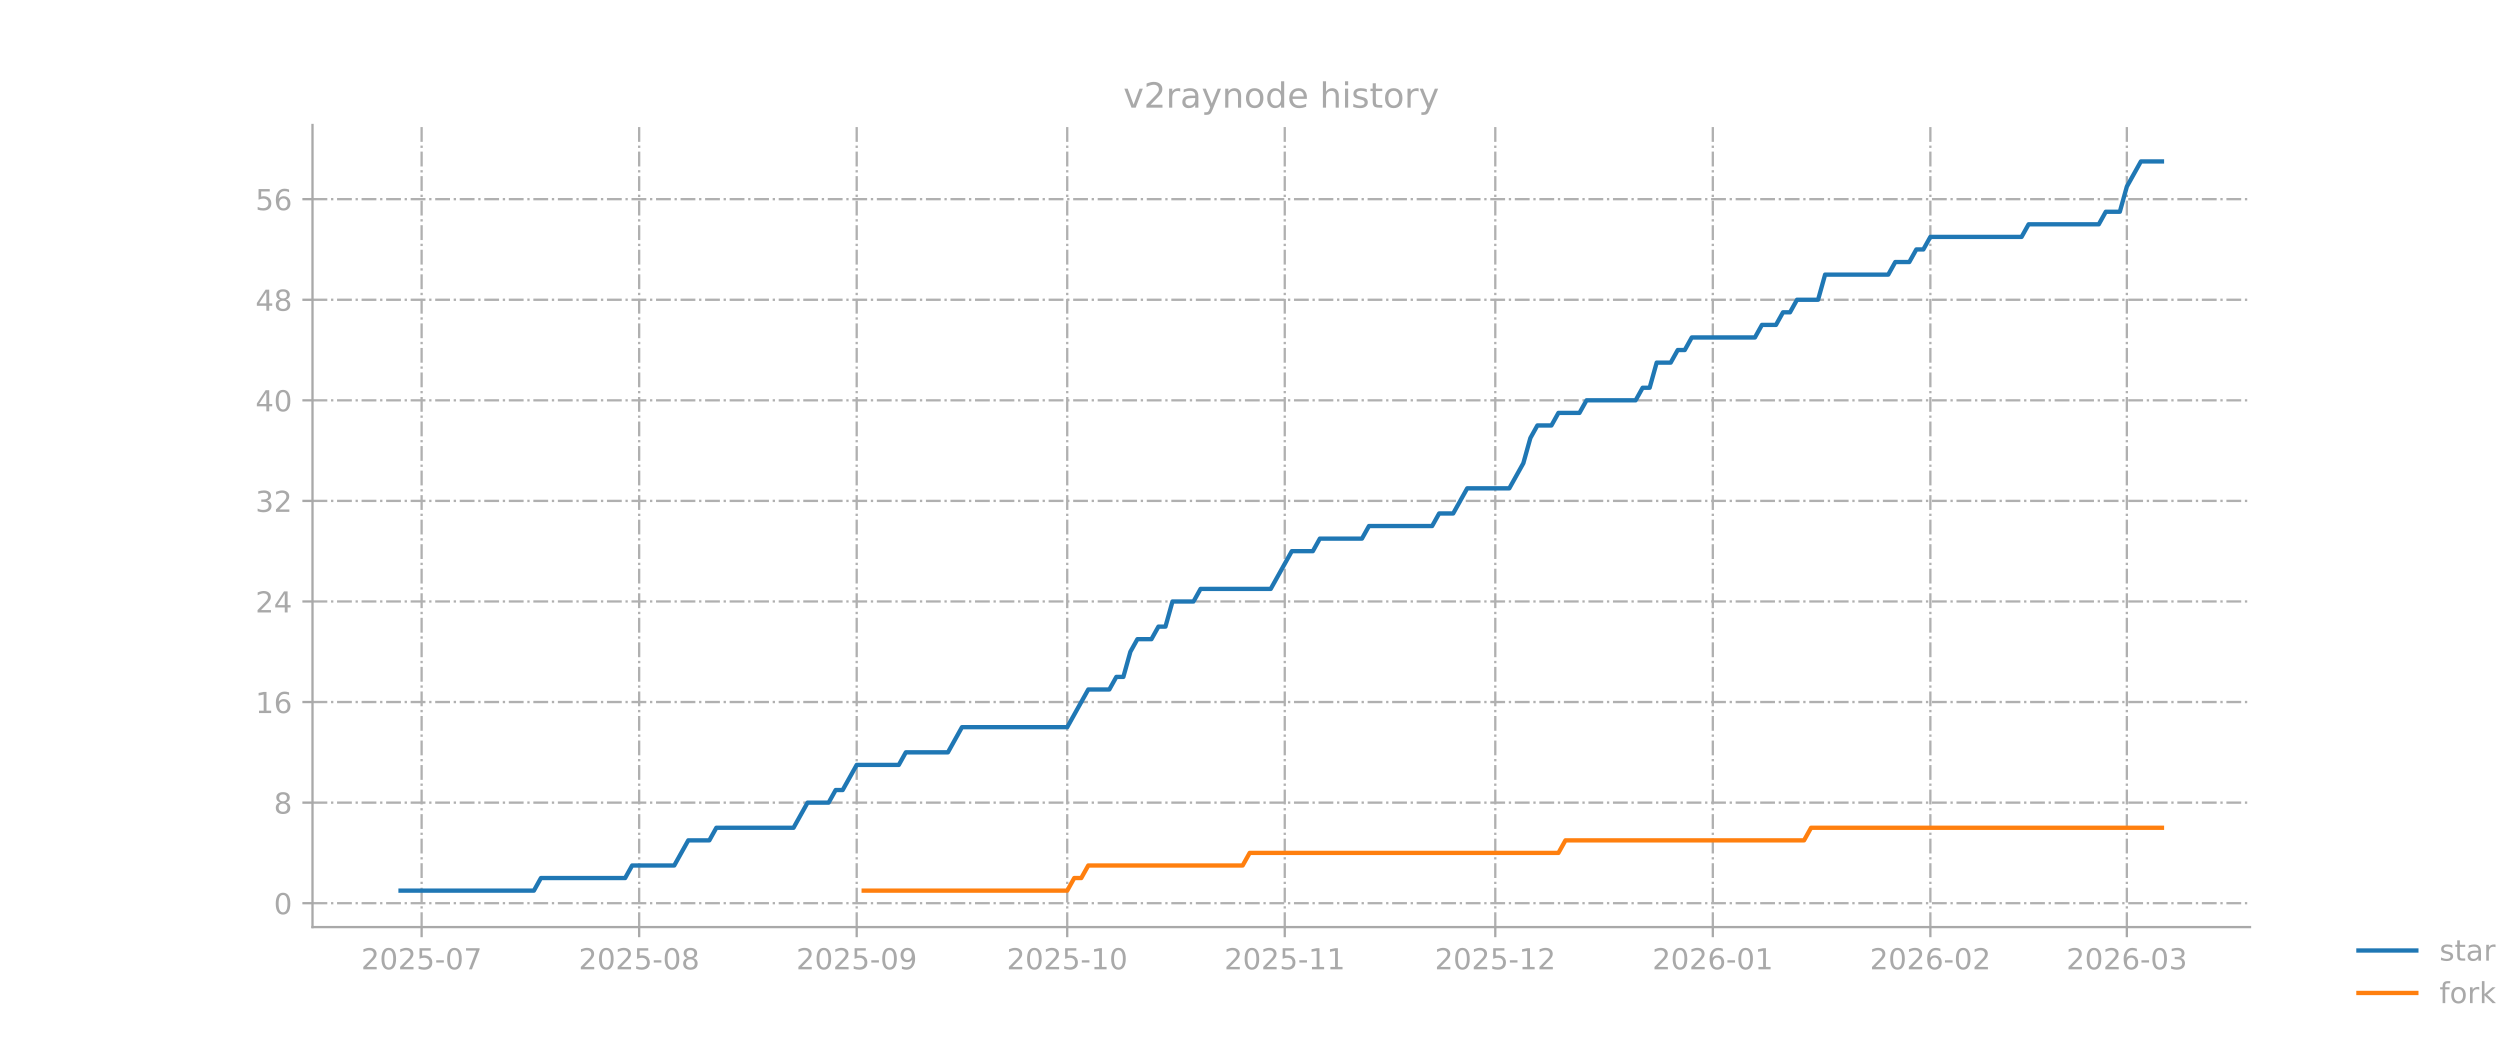
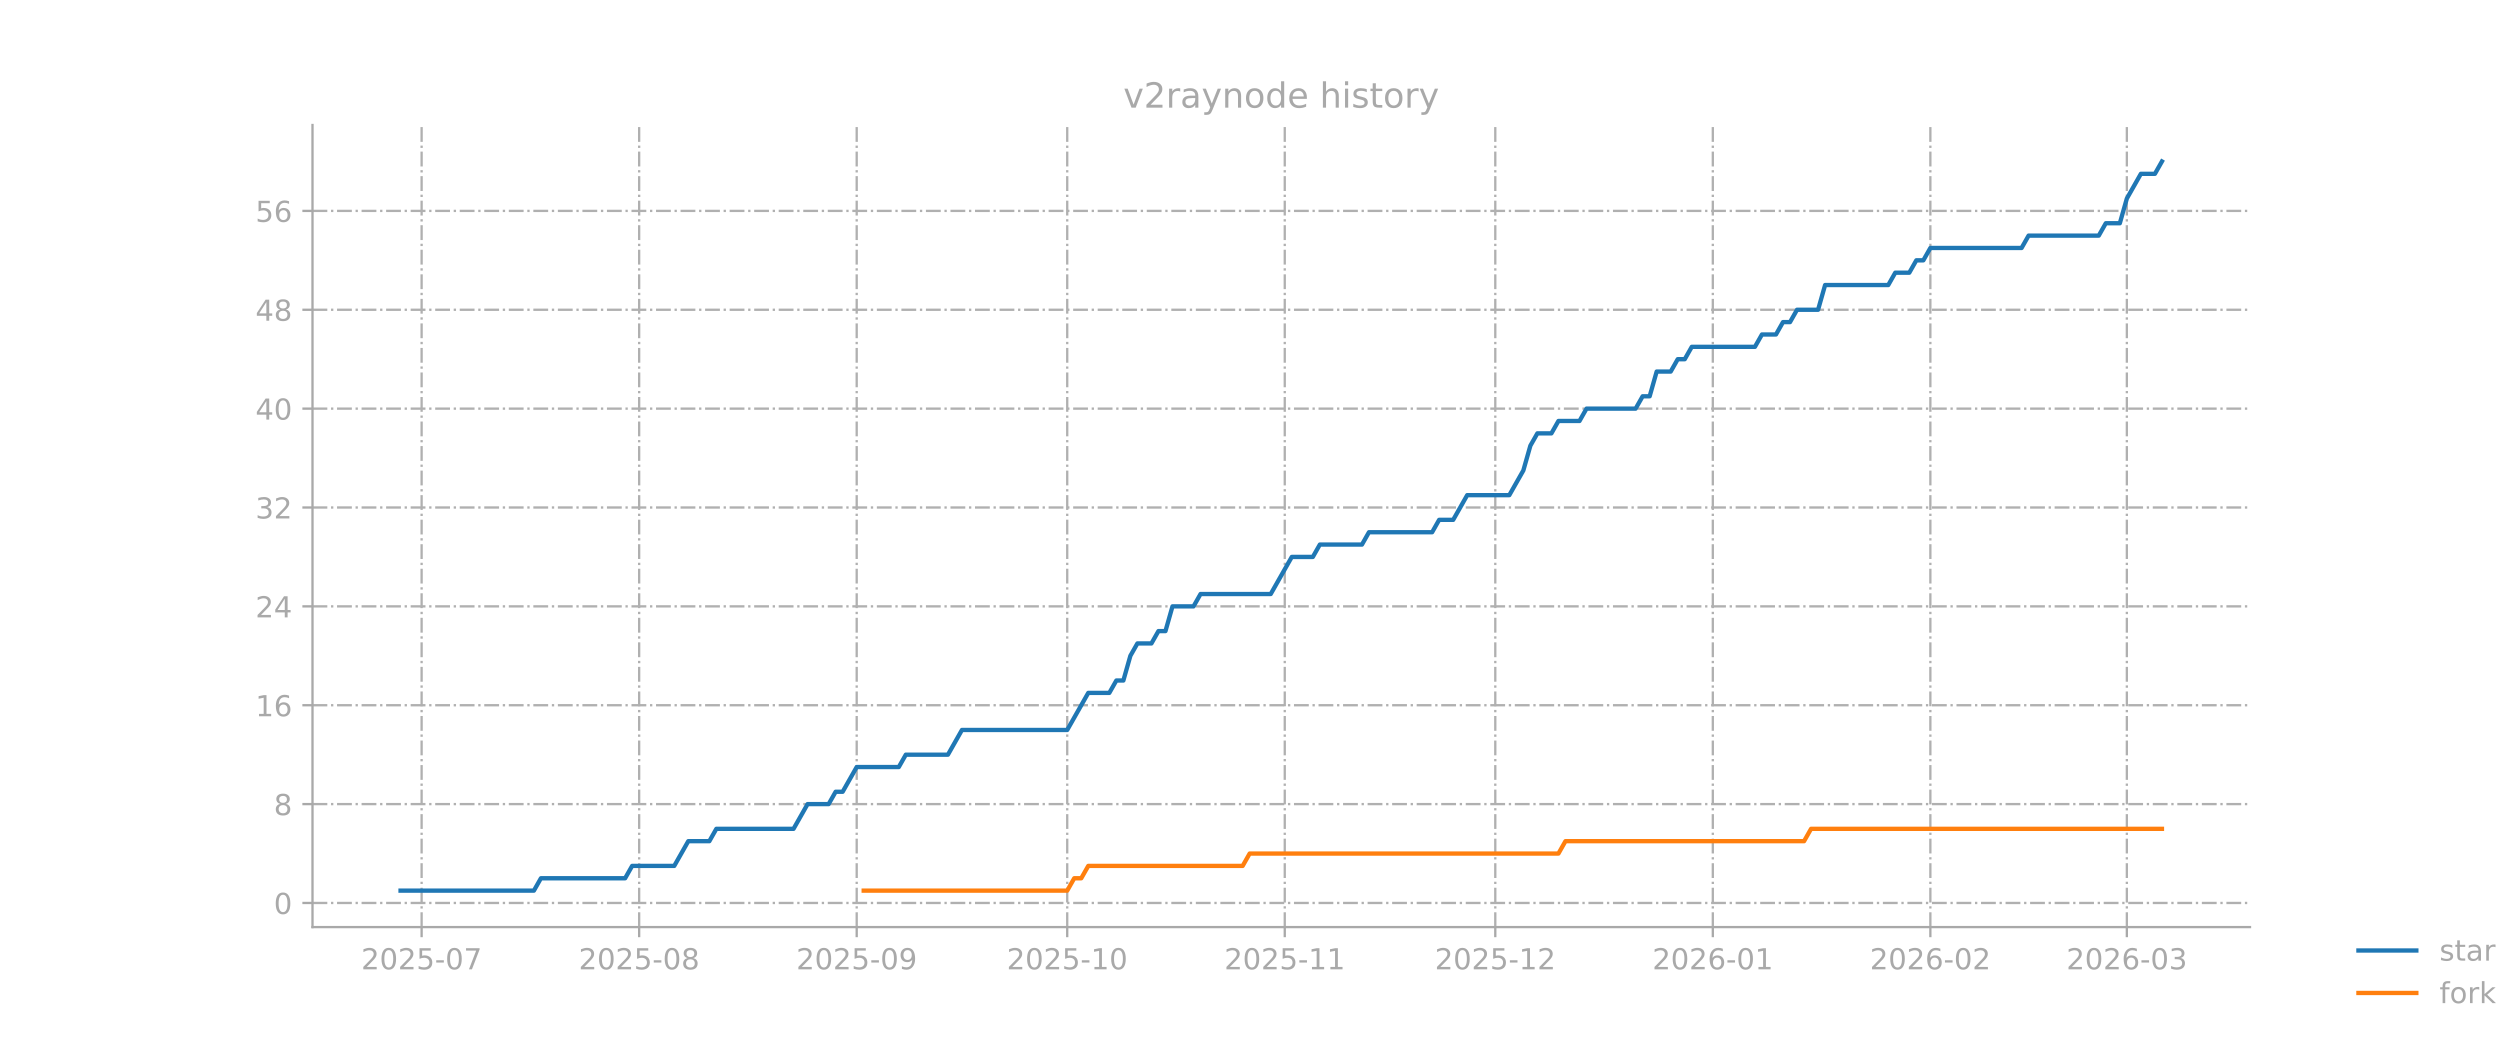
<svg xmlns="http://www.w3.org/2000/svg" xmlns:xlink="http://www.w3.org/1999/xlink" width="864pt" height="360pt" viewBox="0 0 864 360" version="1.1">
  <defs>
    <style type="text/css">*{stroke-linejoin: round; stroke-linecap: butt}</style>
  </defs>
  <g id="figure_1">
    <g id="patch_1">
      <path d="M 0 360  L 864 360  L 864 0  L 0 0  L 0 360  z " style="fill: none; opacity: 0" />
    </g>
    <g id="axes_1">
      <g id="patch_2">
        <path d="M 108 320.4  L 777.6 320.4  L 777.6 43.2  L 108 43.2  L 108 320.4  z " style="fill: none; opacity: 0" />
      </g>
      <g id="matplotlib.axis_1">
        <g id="xtick_1">
          <g id="line2d_1">
-             <path d="M 145.712 320.4  L 145.712 43.2  " clip-path="url(#p431e7c9703)" style="fill: none; stroke-dasharray: 5.12,1.28,0.8,1.28; stroke-dashoffset: 0; stroke: #b0b0b0; stroke-width: 0.8" />
+             <path d="M 145.712 320.4  L 145.712 43.2  " clip-path="url(#p0e0461e53e)" style="fill: none; stroke-dasharray: 5.12,1.28,0.8,1.28; stroke-dashoffset: 0; stroke: #b0b0b0; stroke-width: 0.8" />
          </g>
          <g id="line2d_2">
            <defs>
-               <path id="m40071a92f1" d="M 0 0  L 0 3.5  " style="stroke: #a9a9a9; stroke-width: 0.8" />
+               <path id="m3ca5682b32" d="M 0 0  L 0 3.5  " style="stroke: #a9a9a9; stroke-width: 0.8" />
            </defs>
            <g>
-               <use xlink:href="#m40071a92f1" x="145.712" y="320.4" style="fill: #a9a9a9; stroke: #a9a9a9; stroke-width: 0.8" />
+               <use xlink:href="#m3ca5682b32" x="145.712" y="320.4" style="fill: #a9a9a9; stroke: #a9a9a9; stroke-width: 0.8" />
            </g>
          </g>
          <g id="text_1">
            <g style="fill: #a9a9a9" transform="translate(124.8206 334.9984) scale(0.1 -0.1)">
              <defs>
                <path id="DejaVuSans-32" d="M 1228 531  L 3431 531  L 3431 0  L 469 0  L 469 531  Q 828 903 1448 1529  Q 2069 2156 2228 2338  Q 2531 2678 2651 2914  Q 2772 3150 2772 3378  Q 2772 3750 2511 3984  Q 2250 4219 1831 4219  Q 1534 4219 1204 4116  Q 875 4013 500 3803  L 500 4441  Q 881 4594 1212 4672  Q 1544 4750 1819 4750  Q 2544 4750 2975 4387  Q 3406 4025 3406 3419  Q 3406 3131 3298 2873  Q 3191 2616 2906 2266  Q 2828 2175 2409 1742  Q 1991 1309 1228 531  z " transform="scale(0.015625)" />
                <path id="DejaVuSans-30" d="M 2034 4250  Q 1547 4250 1301 3770  Q 1056 3291 1056 2328  Q 1056 1369 1301 889  Q 1547 409 2034 409  Q 2525 409 2770 889  Q 3016 1369 3016 2328  Q 3016 3291 2770 3770  Q 2525 4250 2034 4250  z M 2034 4750  Q 2819 4750 3233 4129  Q 3647 3509 3647 2328  Q 3647 1150 3233 529  Q 2819 -91 2034 -91  Q 1250 -91 836 529  Q 422 1150 422 2328  Q 422 3509 836 4129  Q 1250 4750 2034 4750  z " transform="scale(0.015625)" />
                <path id="DejaVuSans-35" d="M 691 4666  L 3169 4666  L 3169 4134  L 1269 4134  L 1269 2991  Q 1406 3038 1543 3061  Q 1681 3084 1819 3084  Q 2600 3084 3056 2656  Q 3513 2228 3513 1497  Q 3513 744 3044 326  Q 2575 -91 1722 -91  Q 1428 -91 1123 -41  Q 819 9 494 109  L 494 744  Q 775 591 1075 516  Q 1375 441 1709 441  Q 2250 441 2565 725  Q 2881 1009 2881 1497  Q 2881 1984 2565 2268  Q 2250 2553 1709 2553  Q 1456 2553 1204 2497  Q 953 2441 691 2322  L 691 4666  z " transform="scale(0.015625)" />
                <path id="DejaVuSans-2d" d="M 313 2009  L 1997 2009  L 1997 1497  L 313 1497  L 313 2009  z " transform="scale(0.015625)" />
                <path id="DejaVuSans-37" d="M 525 4666  L 3525 4666  L 3525 4397  L 1831 0  L 1172 0  L 2766 4134  L 525 4134  L 525 4666  z " transform="scale(0.015625)" />
              </defs>
              <use xlink:href="#DejaVuSans-32" />
              <use xlink:href="#DejaVuSans-30" transform="translate(63.62305 0)" />
              <use xlink:href="#DejaVuSans-32" transform="translate(127.2461 0)" />
              <use xlink:href="#DejaVuSans-35" transform="translate(190.8691 0)" />
              <use xlink:href="#DejaVuSans-2d" transform="translate(254.4922 0)" />
              <use xlink:href="#DejaVuSans-30" transform="translate(290.5762 0)" />
              <use xlink:href="#DejaVuSans-37" transform="translate(354.1992 0)" />
            </g>
          </g>
        </g>
        <g id="xtick_2">
          <g id="line2d_3">
-             <path d="M 220.893 320.4  L 220.893 43.2  " clip-path="url(#p431e7c9703)" style="fill: none; stroke-dasharray: 5.12,1.28,0.8,1.28; stroke-dashoffset: 0; stroke: #b0b0b0; stroke-width: 0.8" />
+             <path d="M 220.893 320.4  L 220.893 43.2  " clip-path="url(#p0e0461e53e)" style="fill: none; stroke-dasharray: 5.12,1.28,0.8,1.28; stroke-dashoffset: 0; stroke: #b0b0b0; stroke-width: 0.8" />
          </g>
          <g id="line2d_4">
            <g>
-               <use xlink:href="#m40071a92f1" x="220.893" y="320.4" style="fill: #a9a9a9; stroke: #a9a9a9; stroke-width: 0.8" />
+               <use xlink:href="#m3ca5682b32" x="220.893" y="320.4" style="fill: #a9a9a9; stroke: #a9a9a9; stroke-width: 0.8" />
            </g>
          </g>
          <g id="text_2">
            <g style="fill: #a9a9a9" transform="translate(200.002 334.9984) scale(0.1 -0.1)">
              <defs>
                <path id="DejaVuSans-38" d="M 2034 2216  Q 1584 2216 1326 1975  Q 1069 1734 1069 1313  Q 1069 891 1326 650  Q 1584 409 2034 409  Q 2484 409 2743 651  Q 3003 894 3003 1313  Q 3003 1734 2745 1975  Q 2488 2216 2034 2216  z M 1403 2484  Q 997 2584 770 2862  Q 544 3141 544 3541  Q 544 4100 942 4425  Q 1341 4750 2034 4750  Q 2731 4750 3128 4425  Q 3525 4100 3525 3541  Q 3525 3141 3298 2862  Q 3072 2584 2669 2484  Q 3125 2378 3379 2068  Q 3634 1759 3634 1313  Q 3634 634 3220 271  Q 2806 -91 2034 -91  Q 1263 -91 848 271  Q 434 634 434 1313  Q 434 1759 690 2068  Q 947 2378 1403 2484  z M 1172 3481  Q 1172 3119 1398 2916  Q 1625 2713 2034 2713  Q 2441 2713 2670 2916  Q 2900 3119 2900 3481  Q 2900 3844 2670 4047  Q 2441 4250 2034 4250  Q 1625 4250 1398 4047  Q 1172 3844 1172 3481  z " transform="scale(0.015625)" />
              </defs>
              <use xlink:href="#DejaVuSans-32" />
              <use xlink:href="#DejaVuSans-30" transform="translate(63.62305 0)" />
              <use xlink:href="#DejaVuSans-32" transform="translate(127.2461 0)" />
              <use xlink:href="#DejaVuSans-35" transform="translate(190.8691 0)" />
              <use xlink:href="#DejaVuSans-2d" transform="translate(254.4922 0)" />
              <use xlink:href="#DejaVuSans-30" transform="translate(290.5762 0)" />
              <use xlink:href="#DejaVuSans-38" transform="translate(354.1992 0)" />
            </g>
          </g>
        </g>
        <g id="xtick_3">
          <g id="line2d_5">
-             <path d="M 296.075 320.4  L 296.075 43.2  " clip-path="url(#p431e7c9703)" style="fill: none; stroke-dasharray: 5.12,1.28,0.8,1.28; stroke-dashoffset: 0; stroke: #b0b0b0; stroke-width: 0.8" />
+             <path d="M 296.075 320.4  L 296.075 43.2  " clip-path="url(#p0e0461e53e)" style="fill: none; stroke-dasharray: 5.12,1.28,0.8,1.28; stroke-dashoffset: 0; stroke: #b0b0b0; stroke-width: 0.8" />
          </g>
          <g id="line2d_6">
            <g>
-               <use xlink:href="#m40071a92f1" x="296.075" y="320.4" style="fill: #a9a9a9; stroke: #a9a9a9; stroke-width: 0.8" />
+               <use xlink:href="#m3ca5682b32" x="296.075" y="320.4" style="fill: #a9a9a9; stroke: #a9a9a9; stroke-width: 0.8" />
            </g>
          </g>
          <g id="text_3">
            <g style="fill: #a9a9a9" transform="translate(275.1835 334.9984) scale(0.1 -0.1)">
              <defs>
                <path id="DejaVuSans-39" d="M 703 97  L 703 672  Q 941 559 1184 500  Q 1428 441 1663 441  Q 2288 441 2617 861  Q 2947 1281 2994 2138  Q 2813 1869 2534 1725  Q 2256 1581 1919 1581  Q 1219 1581 811 2004  Q 403 2428 403 3163  Q 403 3881 828 4315  Q 1253 4750 1959 4750  Q 2769 4750 3195 4129  Q 3622 3509 3622 2328  Q 3622 1225 3098 567  Q 2575 -91 1691 -91  Q 1453 -91 1209 -44  Q 966 3 703 97  z M 1959 2075  Q 2384 2075 2632 2365  Q 2881 2656 2881 3163  Q 2881 3666 2632 3958  Q 2384 4250 1959 4250  Q 1534 4250 1286 3958  Q 1038 3666 1038 3163  Q 1038 2656 1286 2365  Q 1534 2075 1959 2075  z " transform="scale(0.015625)" />
              </defs>
              <use xlink:href="#DejaVuSans-32" />
              <use xlink:href="#DejaVuSans-30" transform="translate(63.62305 0)" />
              <use xlink:href="#DejaVuSans-32" transform="translate(127.2461 0)" />
              <use xlink:href="#DejaVuSans-35" transform="translate(190.8691 0)" />
              <use xlink:href="#DejaVuSans-2d" transform="translate(254.4922 0)" />
              <use xlink:href="#DejaVuSans-30" transform="translate(290.5762 0)" />
              <use xlink:href="#DejaVuSans-39" transform="translate(354.1992 0)" />
            </g>
          </g>
        </g>
        <g id="xtick_4">
          <g id="line2d_7">
-             <path d="M 368.831 320.4  L 368.831 43.2  " clip-path="url(#p431e7c9703)" style="fill: none; stroke-dasharray: 5.12,1.28,0.8,1.28; stroke-dashoffset: 0; stroke: #b0b0b0; stroke-width: 0.8" />
+             <path d="M 368.831 320.4  L 368.831 43.2  " clip-path="url(#p0e0461e53e)" style="fill: none; stroke-dasharray: 5.12,1.28,0.8,1.28; stroke-dashoffset: 0; stroke: #b0b0b0; stroke-width: 0.8" />
          </g>
          <g id="line2d_8">
            <g>
-               <use xlink:href="#m40071a92f1" x="368.831" y="320.4" style="fill: #a9a9a9; stroke: #a9a9a9; stroke-width: 0.8" />
+               <use xlink:href="#m3ca5682b32" x="368.831" y="320.4" style="fill: #a9a9a9; stroke: #a9a9a9; stroke-width: 0.8" />
            </g>
          </g>
          <g id="text_4">
            <g style="fill: #a9a9a9" transform="translate(347.9397 334.9984) scale(0.1 -0.1)">
              <defs>
                <path id="DejaVuSans-31" d="M 794 531  L 1825 531  L 1825 4091  L 703 3866  L 703 4441  L 1819 4666  L 2450 4666  L 2450 531  L 3481 531  L 3481 0  L 794 0  L 794 531  z " transform="scale(0.015625)" />
              </defs>
              <use xlink:href="#DejaVuSans-32" />
              <use xlink:href="#DejaVuSans-30" transform="translate(63.62305 0)" />
              <use xlink:href="#DejaVuSans-32" transform="translate(127.2461 0)" />
              <use xlink:href="#DejaVuSans-35" transform="translate(190.8691 0)" />
              <use xlink:href="#DejaVuSans-2d" transform="translate(254.4922 0)" />
              <use xlink:href="#DejaVuSans-31" transform="translate(290.5762 0)" />
              <use xlink:href="#DejaVuSans-30" transform="translate(354.1992 0)" />
            </g>
          </g>
        </g>
        <g id="xtick_5">
          <g id="line2d_9">
-             <path d="M 444.013 320.4  L 444.013 43.2  " clip-path="url(#p431e7c9703)" style="fill: none; stroke-dasharray: 5.12,1.28,0.8,1.28; stroke-dashoffset: 0; stroke: #b0b0b0; stroke-width: 0.8" />
+             <path d="M 444.013 320.4  L 444.013 43.2  " clip-path="url(#p0e0461e53e)" style="fill: none; stroke-dasharray: 5.12,1.28,0.8,1.28; stroke-dashoffset: 0; stroke: #b0b0b0; stroke-width: 0.8" />
          </g>
          <g id="line2d_10">
            <g>
-               <use xlink:href="#m40071a92f1" x="444.013" y="320.4" style="fill: #a9a9a9; stroke: #a9a9a9; stroke-width: 0.8" />
+               <use xlink:href="#m3ca5682b32" x="444.013" y="320.4" style="fill: #a9a9a9; stroke: #a9a9a9; stroke-width: 0.8" />
            </g>
          </g>
          <g id="text_5">
            <g style="fill: #a9a9a9" transform="translate(423.1212 334.9984) scale(0.1 -0.1)">
              <use xlink:href="#DejaVuSans-32" />
              <use xlink:href="#DejaVuSans-30" transform="translate(63.62305 0)" />
              <use xlink:href="#DejaVuSans-32" transform="translate(127.2461 0)" />
              <use xlink:href="#DejaVuSans-35" transform="translate(190.8691 0)" />
              <use xlink:href="#DejaVuSans-2d" transform="translate(254.4922 0)" />
              <use xlink:href="#DejaVuSans-31" transform="translate(290.5762 0)" />
              <use xlink:href="#DejaVuSans-31" transform="translate(354.1992 0)" />
            </g>
          </g>
        </g>
        <g id="xtick_6">
          <g id="line2d_11">
-             <path d="M 516.769 320.4  L 516.769 43.2  " clip-path="url(#p431e7c9703)" style="fill: none; stroke-dasharray: 5.12,1.28,0.8,1.28; stroke-dashoffset: 0; stroke: #b0b0b0; stroke-width: 0.8" />
+             <path d="M 516.769 320.4  L 516.769 43.2  " clip-path="url(#p0e0461e53e)" style="fill: none; stroke-dasharray: 5.12,1.28,0.8,1.28; stroke-dashoffset: 0; stroke: #b0b0b0; stroke-width: 0.8" />
          </g>
          <g id="line2d_12">
            <g>
-               <use xlink:href="#m40071a92f1" x="516.769" y="320.4" style="fill: #a9a9a9; stroke: #a9a9a9; stroke-width: 0.8" />
+               <use xlink:href="#m3ca5682b32" x="516.769" y="320.4" style="fill: #a9a9a9; stroke: #a9a9a9; stroke-width: 0.8" />
            </g>
          </g>
          <g id="text_6">
            <g style="fill: #a9a9a9" transform="translate(495.8774 334.9984) scale(0.1 -0.1)">
              <use xlink:href="#DejaVuSans-32" />
              <use xlink:href="#DejaVuSans-30" transform="translate(63.62305 0)" />
              <use xlink:href="#DejaVuSans-32" transform="translate(127.2461 0)" />
              <use xlink:href="#DejaVuSans-35" transform="translate(190.8691 0)" />
              <use xlink:href="#DejaVuSans-2d" transform="translate(254.4922 0)" />
              <use xlink:href="#DejaVuSans-31" transform="translate(290.5762 0)" />
              <use xlink:href="#DejaVuSans-32" transform="translate(354.1992 0)" />
            </g>
          </g>
        </g>
        <g id="xtick_7">
          <g id="line2d_13">
-             <path d="M 591.95 320.4  L 591.95 43.2  " clip-path="url(#p431e7c9703)" style="fill: none; stroke-dasharray: 5.12,1.28,0.8,1.28; stroke-dashoffset: 0; stroke: #b0b0b0; stroke-width: 0.8" />
+             <path d="M 591.95 320.4  L 591.95 43.2  " clip-path="url(#p0e0461e53e)" style="fill: none; stroke-dasharray: 5.12,1.28,0.8,1.28; stroke-dashoffset: 0; stroke: #b0b0b0; stroke-width: 0.8" />
          </g>
          <g id="line2d_14">
            <g>
-               <use xlink:href="#m40071a92f1" x="591.95" y="320.4" style="fill: #a9a9a9; stroke: #a9a9a9; stroke-width: 0.8" />
+               <use xlink:href="#m3ca5682b32" x="591.95" y="320.4" style="fill: #a9a9a9; stroke: #a9a9a9; stroke-width: 0.8" />
            </g>
          </g>
          <g id="text_7">
            <g style="fill: #a9a9a9" transform="translate(571.0589 334.9984) scale(0.1 -0.1)">
              <defs>
                <path id="DejaVuSans-36" d="M 2113 2584  Q 1688 2584 1439 2293  Q 1191 2003 1191 1497  Q 1191 994 1439 701  Q 1688 409 2113 409  Q 2538 409 2786 701  Q 3034 994 3034 1497  Q 3034 2003 2786 2293  Q 2538 2584 2113 2584  z M 3366 4563  L 3366 3988  Q 3128 4100 2886 4159  Q 2644 4219 2406 4219  Q 1781 4219 1451 3797  Q 1122 3375 1075 2522  Q 1259 2794 1537 2939  Q 1816 3084 2150 3084  Q 2853 3084 3261 2657  Q 3669 2231 3669 1497  Q 3669 778 3244 343  Q 2819 -91 2113 -91  Q 1303 -91 875 529  Q 447 1150 447 2328  Q 447 3434 972 4092  Q 1497 4750 2381 4750  Q 2619 4750 2861 4703  Q 3103 4656 3366 4563  z " transform="scale(0.015625)" />
              </defs>
              <use xlink:href="#DejaVuSans-32" />
              <use xlink:href="#DejaVuSans-30" transform="translate(63.62305 0)" />
              <use xlink:href="#DejaVuSans-32" transform="translate(127.2461 0)" />
              <use xlink:href="#DejaVuSans-36" transform="translate(190.8691 0)" />
              <use xlink:href="#DejaVuSans-2d" transform="translate(254.4922 0)" />
              <use xlink:href="#DejaVuSans-30" transform="translate(290.5762 0)" />
              <use xlink:href="#DejaVuSans-31" transform="translate(354.1992 0)" />
            </g>
          </g>
        </g>
        <g id="xtick_8">
          <g id="line2d_15">
-             <path d="M 667.132 320.4  L 667.132 43.2  " clip-path="url(#p431e7c9703)" style="fill: none; stroke-dasharray: 5.12,1.28,0.8,1.28; stroke-dashoffset: 0; stroke: #b0b0b0; stroke-width: 0.8" />
+             <path d="M 667.132 320.4  L 667.132 43.2  " clip-path="url(#p0e0461e53e)" style="fill: none; stroke-dasharray: 5.12,1.28,0.8,1.28; stroke-dashoffset: 0; stroke: #b0b0b0; stroke-width: 0.8" />
          </g>
          <g id="line2d_16">
            <g>
-               <use xlink:href="#m40071a92f1" x="667.132" y="320.4" style="fill: #a9a9a9; stroke: #a9a9a9; stroke-width: 0.8" />
+               <use xlink:href="#m3ca5682b32" x="667.132" y="320.4" style="fill: #a9a9a9; stroke: #a9a9a9; stroke-width: 0.8" />
            </g>
          </g>
          <g id="text_8">
            <g style="fill: #a9a9a9" transform="translate(646.2404 334.9984) scale(0.1 -0.1)">
              <use xlink:href="#DejaVuSans-32" />
              <use xlink:href="#DejaVuSans-30" transform="translate(63.62305 0)" />
              <use xlink:href="#DejaVuSans-32" transform="translate(127.2461 0)" />
              <use xlink:href="#DejaVuSans-36" transform="translate(190.8691 0)" />
              <use xlink:href="#DejaVuSans-2d" transform="translate(254.4922 0)" />
              <use xlink:href="#DejaVuSans-30" transform="translate(290.5762 0)" />
              <use xlink:href="#DejaVuSans-32" transform="translate(354.1992 0)" />
            </g>
          </g>
        </g>
        <g id="xtick_9">
          <g id="line2d_17">
-             <path d="M 735.038 320.4  L 735.038 43.2  " clip-path="url(#p431e7c9703)" style="fill: none; stroke-dasharray: 5.12,1.28,0.8,1.28; stroke-dashoffset: 0; stroke: #b0b0b0; stroke-width: 0.8" />
+             <path d="M 735.038 320.4  L 735.038 43.2  " clip-path="url(#p0e0461e53e)" style="fill: none; stroke-dasharray: 5.12,1.28,0.8,1.28; stroke-dashoffset: 0; stroke: #b0b0b0; stroke-width: 0.8" />
          </g>
          <g id="line2d_18">
            <g>
-               <use xlink:href="#m40071a92f1" x="735.038" y="320.4" style="fill: #a9a9a9; stroke: #a9a9a9; stroke-width: 0.8" />
+               <use xlink:href="#m3ca5682b32" x="735.038" y="320.4" style="fill: #a9a9a9; stroke: #a9a9a9; stroke-width: 0.8" />
            </g>
          </g>
          <g id="text_9">
            <g style="fill: #a9a9a9" transform="translate(714.1462 334.9984) scale(0.1 -0.1)">
              <defs>
                <path id="DejaVuSans-33" d="M 2597 2516  Q 3050 2419 3304 2112  Q 3559 1806 3559 1356  Q 3559 666 3084 287  Q 2609 -91 1734 -91  Q 1441 -91 1130 -33  Q 819 25 488 141  L 488 750  Q 750 597 1062 519  Q 1375 441 1716 441  Q 2309 441 2620 675  Q 2931 909 2931 1356  Q 2931 1769 2642 2001  Q 2353 2234 1838 2234  L 1294 2234  L 1294 2753  L 1863 2753  Q 2328 2753 2575 2939  Q 2822 3125 2822 3475  Q 2822 3834 2567 4026  Q 2313 4219 1838 4219  Q 1578 4219 1281 4162  Q 984 4106 628 3988  L 628 4550  Q 988 4650 1302 4700  Q 1616 4750 1894 4750  Q 2613 4750 3031 4423  Q 3450 4097 3450 3541  Q 3450 3153 3228 2886  Q 3006 2619 2597 2516  z " transform="scale(0.015625)" />
              </defs>
              <use xlink:href="#DejaVuSans-32" />
              <use xlink:href="#DejaVuSans-30" transform="translate(63.62305 0)" />
              <use xlink:href="#DejaVuSans-32" transform="translate(127.2461 0)" />
              <use xlink:href="#DejaVuSans-36" transform="translate(190.8691 0)" />
              <use xlink:href="#DejaVuSans-2d" transform="translate(254.4922 0)" />
              <use xlink:href="#DejaVuSans-30" transform="translate(290.5762 0)" />
              <use xlink:href="#DejaVuSans-33" transform="translate(354.1992 0)" />
            </g>
          </g>
        </g>
      </g>
      <g id="matplotlib.axis_2">
        <g id="ytick_1">
          <g id="line2d_19">
-             <path d="M 108 312.145  L 777.6 312.145  " clip-path="url(#p431e7c9703)" style="fill: none; stroke-dasharray: 5.12,1.28,0.8,1.28; stroke-dashoffset: 0; stroke: #b0b0b0; stroke-width: 0.8" />
+             <path d="M 108 312.071  L 777.6 312.071  " clip-path="url(#p0e0461e53e)" style="fill: none; stroke-dasharray: 5.12,1.28,0.8,1.28; stroke-dashoffset: 0; stroke: #b0b0b0; stroke-width: 0.8" />
          </g>
          <g id="line2d_20">
            <defs>
-               <path id="m6ab8abc418" d="M 0 0  L -3.5 0  " style="stroke: #a9a9a9; stroke-width: 0.8" />
+               <path id="mdc20347b71" d="M 0 0  L -3.5 0  " style="stroke: #a9a9a9; stroke-width: 0.8" />
            </defs>
            <g>
-               <use xlink:href="#m6ab8abc418" x="108" y="312.145" style="fill: #a9a9a9; stroke: #a9a9a9; stroke-width: 0.8" />
+               <use xlink:href="#mdc20347b71" x="108" y="312.071" style="fill: #a9a9a9; stroke: #a9a9a9; stroke-width: 0.8" />
            </g>
          </g>
          <g id="text_10">
-             <g style="fill: #a9a9a9" transform="translate(94.6375 315.944) scale(0.1 -0.1)">
+             <g style="fill: #a9a9a9" transform="translate(94.6375 315.8704) scale(0.1 -0.1)">
              <use xlink:href="#DejaVuSans-30" />
            </g>
          </g>
        </g>
        <g id="ytick_2">
          <g id="line2d_21">
-             <path d="M 108 277.386  L 777.6 277.386  " clip-path="url(#p431e7c9703)" style="fill: none; stroke-dasharray: 5.12,1.28,0.8,1.28; stroke-dashoffset: 0; stroke: #b0b0b0; stroke-width: 0.8" />
+             <path d="M 108 277.902  L 777.6 277.902  " clip-path="url(#p0e0461e53e)" style="fill: none; stroke-dasharray: 5.12,1.28,0.8,1.28; stroke-dashoffset: 0; stroke: #b0b0b0; stroke-width: 0.8" />
          </g>
          <g id="line2d_22">
            <g>
-               <use xlink:href="#m6ab8abc418" x="108" y="277.386" style="fill: #a9a9a9; stroke: #a9a9a9; stroke-width: 0.8" />
+               <use xlink:href="#mdc20347b71" x="108" y="277.902" style="fill: #a9a9a9; stroke: #a9a9a9; stroke-width: 0.8" />
            </g>
          </g>
          <g id="text_11">
-             <g style="fill: #a9a9a9" transform="translate(94.6375 281.1854) scale(0.1 -0.1)">
+             <g style="fill: #a9a9a9" transform="translate(94.6375 281.7009) scale(0.1 -0.1)">
              <use xlink:href="#DejaVuSans-38" />
            </g>
          </g>
        </g>
        <g id="ytick_3">
          <g id="line2d_23">
-             <path d="M 108 242.628  L 777.6 242.628  " clip-path="url(#p431e7c9703)" style="fill: none; stroke-dasharray: 5.12,1.28,0.8,1.28; stroke-dashoffset: 0; stroke: #b0b0b0; stroke-width: 0.8" />
+             <path d="M 108 243.732  L 777.6 243.732  " clip-path="url(#p0e0461e53e)" style="fill: none; stroke-dasharray: 5.12,1.28,0.8,1.28; stroke-dashoffset: 0; stroke: #b0b0b0; stroke-width: 0.8" />
          </g>
          <g id="line2d_24">
            <g>
-               <use xlink:href="#m6ab8abc418" x="108" y="242.628" style="fill: #a9a9a9; stroke: #a9a9a9; stroke-width: 0.8" />
+               <use xlink:href="#mdc20347b71" x="108" y="243.732" style="fill: #a9a9a9; stroke: #a9a9a9; stroke-width: 0.8" />
            </g>
          </g>
          <g id="text_12">
-             <g style="fill: #a9a9a9" transform="translate(88.275 246.4268) scale(0.1 -0.1)">
+             <g style="fill: #a9a9a9" transform="translate(88.275 247.5314) scale(0.1 -0.1)">
              <use xlink:href="#DejaVuSans-31" />
              <use xlink:href="#DejaVuSans-36" transform="translate(63.62305 0)" />
            </g>
          </g>
        </g>
        <g id="ytick_4">
          <g id="line2d_25">
-             <path d="M 108 207.869  L 777.6 207.869  " clip-path="url(#p431e7c9703)" style="fill: none; stroke-dasharray: 5.12,1.28,0.8,1.28; stroke-dashoffset: 0; stroke: #b0b0b0; stroke-width: 0.8" />
+             <path d="M 108 209.563  L 777.6 209.563  " clip-path="url(#p0e0461e53e)" style="fill: none; stroke-dasharray: 5.12,1.28,0.8,1.28; stroke-dashoffset: 0; stroke: #b0b0b0; stroke-width: 0.8" />
          </g>
          <g id="line2d_26">
            <g>
-               <use xlink:href="#m6ab8abc418" x="108" y="207.869" style="fill: #a9a9a9; stroke: #a9a9a9; stroke-width: 0.8" />
+               <use xlink:href="#mdc20347b71" x="108" y="209.563" style="fill: #a9a9a9; stroke: #a9a9a9; stroke-width: 0.8" />
            </g>
          </g>
          <g id="text_13">
-             <g style="fill: #a9a9a9" transform="translate(88.275 211.6682) scale(0.1 -0.1)">
+             <g style="fill: #a9a9a9" transform="translate(88.275 213.3619) scale(0.1 -0.1)">
              <defs>
                <path id="DejaVuSans-34" d="M 2419 4116  L 825 1625  L 2419 1625  L 2419 4116  z M 2253 4666  L 3047 4666  L 3047 1625  L 3713 1625  L 3713 1100  L 3047 1100  L 3047 0  L 2419 0  L 2419 1100  L 313 1100  L 313 1709  L 2253 4666  z " transform="scale(0.015625)" />
              </defs>
              <use xlink:href="#DejaVuSans-32" />
              <use xlink:href="#DejaVuSans-34" transform="translate(63.62305 0)" />
            </g>
          </g>
        </g>
        <g id="ytick_5">
          <g id="line2d_27">
-             <path d="M 108 173.11  L 777.6 173.11  " clip-path="url(#p431e7c9703)" style="fill: none; stroke-dasharray: 5.12,1.28,0.8,1.28; stroke-dashoffset: 0; stroke: #b0b0b0; stroke-width: 0.8" />
+             <path d="M 108 175.393  L 777.6 175.393  " clip-path="url(#p0e0461e53e)" style="fill: none; stroke-dasharray: 5.12,1.28,0.8,1.28; stroke-dashoffset: 0; stroke: #b0b0b0; stroke-width: 0.8" />
          </g>
          <g id="line2d_28">
            <g>
-               <use xlink:href="#m6ab8abc418" x="108" y="173.11" style="fill: #a9a9a9; stroke: #a9a9a9; stroke-width: 0.8" />
+               <use xlink:href="#mdc20347b71" x="108" y="175.393" style="fill: #a9a9a9; stroke: #a9a9a9; stroke-width: 0.8" />
            </g>
          </g>
          <g id="text_14">
-             <g style="fill: #a9a9a9" transform="translate(88.275 176.9096) scale(0.1 -0.1)">
+             <g style="fill: #a9a9a9" transform="translate(88.275 179.1924) scale(0.1 -0.1)">
              <use xlink:href="#DejaVuSans-33" />
              <use xlink:href="#DejaVuSans-32" transform="translate(63.62305 0)" />
            </g>
          </g>
        </g>
        <g id="ytick_6">
          <g id="line2d_29">
-             <path d="M 108 138.352  L 777.6 138.352  " clip-path="url(#p431e7c9703)" style="fill: none; stroke-dasharray: 5.12,1.28,0.8,1.28; stroke-dashoffset: 0; stroke: #b0b0b0; stroke-width: 0.8" />
+             <path d="M 108 141.224  L 777.6 141.224  " clip-path="url(#p0e0461e53e)" style="fill: none; stroke-dasharray: 5.12,1.28,0.8,1.28; stroke-dashoffset: 0; stroke: #b0b0b0; stroke-width: 0.8" />
          </g>
          <g id="line2d_30">
            <g>
-               <use xlink:href="#m6ab8abc418" x="108" y="138.352" style="fill: #a9a9a9; stroke: #a9a9a9; stroke-width: 0.8" />
+               <use xlink:href="#mdc20347b71" x="108" y="141.224" style="fill: #a9a9a9; stroke: #a9a9a9; stroke-width: 0.8" />
            </g>
          </g>
          <g id="text_15">
-             <g style="fill: #a9a9a9" transform="translate(88.275 142.1509) scale(0.1 -0.1)">
+             <g style="fill: #a9a9a9" transform="translate(88.275 145.0229) scale(0.1 -0.1)">
              <use xlink:href="#DejaVuSans-34" />
              <use xlink:href="#DejaVuSans-30" transform="translate(63.62305 0)" />
            </g>
          </g>
        </g>
        <g id="ytick_7">
          <g id="line2d_31">
-             <path d="M 108 103.593  L 777.6 103.593  " clip-path="url(#p431e7c9703)" style="fill: none; stroke-dasharray: 5.12,1.28,0.8,1.28; stroke-dashoffset: 0; stroke: #b0b0b0; stroke-width: 0.8" />
+             <path d="M 108 107.054  L 777.6 107.054  " clip-path="url(#p0e0461e53e)" style="fill: none; stroke-dasharray: 5.12,1.28,0.8,1.28; stroke-dashoffset: 0; stroke: #b0b0b0; stroke-width: 0.8" />
          </g>
          <g id="line2d_32">
            <g>
-               <use xlink:href="#m6ab8abc418" x="108" y="103.593" style="fill: #a9a9a9; stroke: #a9a9a9; stroke-width: 0.8" />
+               <use xlink:href="#mdc20347b71" x="108" y="107.054" style="fill: #a9a9a9; stroke: #a9a9a9; stroke-width: 0.8" />
            </g>
          </g>
          <g id="text_16">
-             <g style="fill: #a9a9a9" transform="translate(88.275 107.3923) scale(0.1 -0.1)">
+             <g style="fill: #a9a9a9" transform="translate(88.275 110.8535) scale(0.1 -0.1)">
              <use xlink:href="#DejaVuSans-34" />
              <use xlink:href="#DejaVuSans-38" transform="translate(63.62305 0)" />
            </g>
          </g>
        </g>
        <g id="ytick_8">
          <g id="line2d_33">
-             <path d="M 108 68.834  L 777.6 68.834  " clip-path="url(#p431e7c9703)" style="fill: none; stroke-dasharray: 5.12,1.28,0.8,1.28; stroke-dashoffset: 0; stroke: #b0b0b0; stroke-width: 0.8" />
+             <path d="M 108 72.885  L 777.6 72.885  " clip-path="url(#p0e0461e53e)" style="fill: none; stroke-dasharray: 5.12,1.28,0.8,1.28; stroke-dashoffset: 0; stroke: #b0b0b0; stroke-width: 0.8" />
          </g>
          <g id="line2d_34">
            <g>
-               <use xlink:href="#m6ab8abc418" x="108" y="68.834" style="fill: #a9a9a9; stroke: #a9a9a9; stroke-width: 0.8" />
+               <use xlink:href="#mdc20347b71" x="108" y="72.885" style="fill: #a9a9a9; stroke: #a9a9a9; stroke-width: 0.8" />
            </g>
          </g>
          <g id="text_17">
-             <g style="fill: #a9a9a9" transform="translate(88.275 72.6337) scale(0.1 -0.1)">
+             <g style="fill: #a9a9a9" transform="translate(88.275 76.68397) scale(0.1 -0.1)">
              <use xlink:href="#DejaVuSans-35" />
              <use xlink:href="#DejaVuSans-36" transform="translate(63.62305 0)" />
            </g>
          </g>
        </g>
      </g>
      <g id="line2d_35">
-         <path d="M 138.436 307.8  L 184.515 307.8  L 186.941 303.455  L 216.043 303.455  L 218.468 299.11  L 233.019 299.11  L 237.87 290.421  L 245.146 290.421  L 247.571 286.076  L 274.248 286.076  L 279.098 277.386  L 286.374 277.386  L 288.799 273.041  L 291.224 273.041  L 296.075 264.352  L 310.626 264.352  L 313.051 260.007  L 327.603 260.007  L 332.453 251.317  L 368.831 251.317  L 376.107 238.283  L 383.382 238.283  L 385.808 233.938  L 388.233 233.938  L 390.658 225.248  L 393.083 220.903  L 397.934 220.903  L 400.359 216.559  L 402.784 216.559  L 405.209 207.869  L 412.485 207.869  L 414.91 203.524  L 439.162 203.524  L 446.438 190.49  L 453.713 190.49  L 456.139 186.145  L 470.69 186.145  L 473.115 181.8  L 494.942 181.8  L 497.367 177.455  L 502.218 177.455  L 507.068 168.766  L 521.619 168.766  L 526.47 160.076  L 528.895 151.386  L 531.32 147.041  L 536.171 147.041  L 538.596 142.697  L 545.871 142.697  L 548.297 138.352  L 565.273 138.352  L 567.698 134.007  L 570.123 134.007  L 572.549 125.317  L 577.399 125.317  L 579.824 120.972  L 582.249 120.972  L 584.675 116.628  L 606.502 116.628  L 608.927 112.283  L 613.777 112.283  L 616.202 107.938  L 618.628 107.938  L 621.053 103.593  L 628.328 103.593  L 630.754 94.903  L 652.581 94.903  L 655.006 90.559  L 659.856 90.559  L 662.281 86.214  L 664.707 86.214  L 667.132 81.869  L 698.659 81.869  L 701.085 77.524  L 725.337 77.524  L 727.762 73.179  L 732.612 73.179  L 735.038 64.49  L 739.888 55.8  L 747.164 55.8  L 747.164 55.8  " clip-path="url(#p431e7c9703)" style="fill: none; stroke: #1f77b4; stroke-width: 1.5; stroke-linecap: square" />
+         <path d="M 138.436 307.8  L 184.515 307.8  L 186.941 303.529  L 216.043 303.529  L 218.468 299.258  L 233.019 299.258  L 237.87 290.715  L 245.146 290.715  L 247.571 286.444  L 274.248 286.444  L 279.098 277.902  L 286.374 277.902  L 288.799 273.631  L 291.224 273.631  L 296.075 265.088  L 310.626 265.088  L 313.051 260.817  L 327.603 260.817  L 332.453 252.275  L 368.831 252.275  L 376.107 239.461  L 383.382 239.461  L 385.808 235.19  L 388.233 235.19  L 390.658 226.647  L 393.083 222.376  L 397.934 222.376  L 400.359 218.105  L 402.784 218.105  L 405.209 209.563  L 412.485 209.563  L 414.91 205.292  L 439.162 205.292  L 446.438 192.478  L 453.713 192.478  L 456.139 188.207  L 470.69 188.207  L 473.115 183.936  L 494.942 183.936  L 497.367 179.664  L 502.218 179.664  L 507.068 171.122  L 521.619 171.122  L 526.47 162.58  L 528.895 154.037  L 531.32 149.766  L 536.171 149.766  L 538.596 145.495  L 545.871 145.495  L 548.297 141.224  L 565.273 141.224  L 567.698 136.953  L 570.123 136.953  L 572.549 128.41  L 577.399 128.41  L 579.824 124.139  L 582.249 124.139  L 584.675 119.868  L 606.502 119.868  L 608.927 115.597  L 613.777 115.597  L 616.202 111.325  L 618.628 111.325  L 621.053 107.054  L 628.328 107.054  L 630.754 98.512  L 652.581 98.512  L 655.006 94.241  L 659.856 94.241  L 662.281 89.969  L 664.707 89.969  L 667.132 85.698  L 698.659 85.698  L 701.085 81.427  L 725.337 81.427  L 727.762 77.156  L 732.612 77.156  L 735.038 68.614  L 739.888 60.071  L 744.738 60.071  L 747.164 55.8  L 747.164 55.8  " clip-path="url(#p0e0461e53e)" style="fill: none; stroke: #1f77b4; stroke-width: 1.5; stroke-linecap: square" />
      </g>
      <g id="line2d_36">
-         <path d="M 298.5 307.8  L 368.831 307.8  L 371.256 303.455  L 373.682 303.455  L 376.107 299.11  L 429.461 299.11  L 431.887 294.766  L 538.596 294.766  L 541.021 290.421  L 623.478 290.421  L 625.903 286.076  L 747.164 286.076  L 747.164 286.076  " clip-path="url(#p431e7c9703)" style="fill: none; stroke: #ff7f0e; stroke-width: 1.5; stroke-linecap: square" />
+         <path d="M 298.5 307.8  L 368.831 307.8  L 371.256 303.529  L 373.682 303.529  L 376.107 299.258  L 429.461 299.258  L 431.887 294.986  L 538.596 294.986  L 541.021 290.715  L 623.478 290.715  L 625.903 286.444  L 747.164 286.444  L 747.164 286.444  " clip-path="url(#p0e0461e53e)" style="fill: none; stroke: #ff7f0e; stroke-width: 1.5; stroke-linecap: square" />
      </g>
      <g id="patch_3">
        <path d="M 108 320.4  L 108 43.2  " style="fill: none; stroke: #a9a9a9; stroke-width: 0.8; stroke-linejoin: miter; stroke-linecap: square" />
      </g>
      <g id="patch_4">
        <path d="M 777.6 320.4  L 777.6 43.2  " style="fill: none" />
      </g>
      <g id="patch_5">
        <path d="M 108 320.4  L 777.6 320.4  " style="fill: none; stroke: #a9a9a9; stroke-width: 0.8; stroke-linejoin: miter; stroke-linecap: square" />
      </g>
      <g id="patch_6">
        <path d="M 108 43.2  L 777.6 43.2  " style="fill: none" />
      </g>
      <g id="text_18">
        <g style="fill: #a9a9a9" transform="translate(388.2188 37.2) scale(0.12 -0.12)">
          <defs>
            <path id="DejaVuSans-76" d="M 191 3500  L 800 3500  L 1894 563  L 2988 3500  L 3597 3500  L 2284 0  L 1503 0  L 191 3500  z " transform="scale(0.015625)" />
            <path id="DejaVuSans-72" d="M 2631 2963  Q 2534 3019 2420 3045  Q 2306 3072 2169 3072  Q 1681 3072 1420 2755  Q 1159 2438 1159 1844  L 1159 0  L 581 0  L 581 3500  L 1159 3500  L 1159 2956  Q 1341 3275 1631 3429  Q 1922 3584 2338 3584  Q 2397 3584 2469 3576  Q 2541 3569 2628 3553  L 2631 2963  z " transform="scale(0.015625)" />
            <path id="DejaVuSans-61" d="M 2194 1759  Q 1497 1759 1228 1600  Q 959 1441 959 1056  Q 959 750 1161 570  Q 1363 391 1709 391  Q 2188 391 2477 730  Q 2766 1069 2766 1631  L 2766 1759  L 2194 1759  z M 3341 1997  L 3341 0  L 2766 0  L 2766 531  Q 2569 213 2275 61  Q 1981 -91 1556 -91  Q 1019 -91 701 211  Q 384 513 384 1019  Q 384 1609 779 1909  Q 1175 2209 1959 2209  L 2766 2209  L 2766 2266  Q 2766 2663 2505 2880  Q 2244 3097 1772 3097  Q 1472 3097 1187 3025  Q 903 2953 641 2809  L 641 3341  Q 956 3463 1253 3523  Q 1550 3584 1831 3584  Q 2591 3584 2966 3190  Q 3341 2797 3341 1997  z " transform="scale(0.015625)" />
            <path id="DejaVuSans-79" d="M 2059 -325  Q 1816 -950 1584 -1140  Q 1353 -1331 966 -1331  L 506 -1331  L 506 -850  L 844 -850  Q 1081 -850 1212 -737  Q 1344 -625 1503 -206  L 1606 56  L 191 3500  L 800 3500  L 1894 763  L 2988 3500  L 3597 3500  L 2059 -325  z " transform="scale(0.015625)" />
            <path id="DejaVuSans-6e" d="M 3513 2113  L 3513 0  L 2938 0  L 2938 2094  Q 2938 2591 2744 2837  Q 2550 3084 2163 3084  Q 1697 3084 1428 2787  Q 1159 2491 1159 1978  L 1159 0  L 581 0  L 581 3500  L 1159 3500  L 1159 2956  Q 1366 3272 1645 3428  Q 1925 3584 2291 3584  Q 2894 3584 3203 3211  Q 3513 2838 3513 2113  z " transform="scale(0.015625)" />
            <path id="DejaVuSans-6f" d="M 1959 3097  Q 1497 3097 1228 2736  Q 959 2375 959 1747  Q 959 1119 1226 758  Q 1494 397 1959 397  Q 2419 397 2687 759  Q 2956 1122 2956 1747  Q 2956 2369 2687 2733  Q 2419 3097 1959 3097  z M 1959 3584  Q 2709 3584 3137 3096  Q 3566 2609 3566 1747  Q 3566 888 3137 398  Q 2709 -91 1959 -91  Q 1206 -91 779 398  Q 353 888 353 1747  Q 353 2609 779 3096  Q 1206 3584 1959 3584  z " transform="scale(0.015625)" />
            <path id="DejaVuSans-64" d="M 2906 2969  L 2906 4863  L 3481 4863  L 3481 0  L 2906 0  L 2906 525  Q 2725 213 2448 61  Q 2172 -91 1784 -91  Q 1150 -91 751 415  Q 353 922 353 1747  Q 353 2572 751 3078  Q 1150 3584 1784 3584  Q 2172 3584 2448 3432  Q 2725 3281 2906 2969  z M 947 1747  Q 947 1113 1208 752  Q 1469 391 1925 391  Q 2381 391 2643 752  Q 2906 1113 2906 1747  Q 2906 2381 2643 2742  Q 2381 3103 1925 3103  Q 1469 3103 1208 2742  Q 947 2381 947 1747  z " transform="scale(0.015625)" />
            <path id="DejaVuSans-65" d="M 3597 1894  L 3597 1613  L 953 1613  Q 991 1019 1311 708  Q 1631 397 2203 397  Q 2534 397 2845 478  Q 3156 559 3463 722  L 3463 178  Q 3153 47 2828 -22  Q 2503 -91 2169 -91  Q 1331 -91 842 396  Q 353 884 353 1716  Q 353 2575 817 3079  Q 1281 3584 2069 3584  Q 2775 3584 3186 3129  Q 3597 2675 3597 1894  z M 3022 2063  Q 3016 2534 2758 2815  Q 2500 3097 2075 3097  Q 1594 3097 1305 2825  Q 1016 2553 972 2059  L 3022 2063  z " transform="scale(0.015625)" />
            <path id="DejaVuSans-20" transform="scale(0.015625)" />
            <path id="DejaVuSans-68" d="M 3513 2113  L 3513 0  L 2938 0  L 2938 2094  Q 2938 2591 2744 2837  Q 2550 3084 2163 3084  Q 1697 3084 1428 2787  Q 1159 2491 1159 1978  L 1159 0  L 581 0  L 581 4863  L 1159 4863  L 1159 2956  Q 1366 3272 1645 3428  Q 1925 3584 2291 3584  Q 2894 3584 3203 3211  Q 3513 2838 3513 2113  z " transform="scale(0.015625)" />
            <path id="DejaVuSans-69" d="M 603 3500  L 1178 3500  L 1178 0  L 603 0  L 603 3500  z M 603 4863  L 1178 4863  L 1178 4134  L 603 4134  L 603 4863  z " transform="scale(0.015625)" />
            <path id="DejaVuSans-73" d="M 2834 3397  L 2834 2853  Q 2591 2978 2328 3040  Q 2066 3103 1784 3103  Q 1356 3103 1142 2972  Q 928 2841 928 2578  Q 928 2378 1081 2264  Q 1234 2150 1697 2047  L 1894 2003  Q 2506 1872 2764 1633  Q 3022 1394 3022 966  Q 3022 478 2636 193  Q 2250 -91 1575 -91  Q 1294 -91 989 -36  Q 684 19 347 128  L 347 722  Q 666 556 975 473  Q 1284 391 1588 391  Q 1994 391 2212 530  Q 2431 669 2431 922  Q 2431 1156 2273 1281  Q 2116 1406 1581 1522  L 1381 1569  Q 847 1681 609 1914  Q 372 2147 372 2553  Q 372 3047 722 3315  Q 1072 3584 1716 3584  Q 2034 3584 2315 3537  Q 2597 3491 2834 3397  z " transform="scale(0.015625)" />
            <path id="DejaVuSans-74" d="M 1172 4494  L 1172 3500  L 2356 3500  L 2356 3053  L 1172 3053  L 1172 1153  Q 1172 725 1289 603  Q 1406 481 1766 481  L 2356 481  L 2356 0  L 1766 0  Q 1100 0 847 248  Q 594 497 594 1153  L 594 3053  L 172 3053  L 172 3500  L 594 3500  L 594 4494  L 1172 4494  z " transform="scale(0.015625)" />
          </defs>
          <use xlink:href="#DejaVuSans-76" />
          <use xlink:href="#DejaVuSans-32" transform="translate(59.17969 0)" />
          <use xlink:href="#DejaVuSans-72" transform="translate(122.8027 0)" />
          <use xlink:href="#DejaVuSans-61" transform="translate(163.916 0)" />
          <use xlink:href="#DejaVuSans-79" transform="translate(225.1953 0)" />
          <use xlink:href="#DejaVuSans-6e" transform="translate(284.375 0)" />
          <use xlink:href="#DejaVuSans-6f" transform="translate(347.7539 0)" />
          <use xlink:href="#DejaVuSans-64" transform="translate(408.9355 0)" />
          <use xlink:href="#DejaVuSans-65" transform="translate(472.4121 0)" />
          <use xlink:href="#DejaVuSans-20" transform="translate(533.9355 0)" />
          <use xlink:href="#DejaVuSans-68" transform="translate(565.7227 0)" />
          <use xlink:href="#DejaVuSans-69" transform="translate(629.1016 0)" />
          <use xlink:href="#DejaVuSans-73" transform="translate(656.8848 0)" />
          <use xlink:href="#DejaVuSans-74" transform="translate(708.9844 0)" />
          <use xlink:href="#DejaVuSans-6f" transform="translate(748.1934 0)" />
          <use xlink:href="#DejaVuSans-72" transform="translate(809.375 0)" />
          <use xlink:href="#DejaVuSans-79" transform="translate(850.4883 0)" />
        </g>
      </g>
      <g id="legend_1">
        <g id="line2d_37">
          <path d="M 815.08 328.498  L 825.08 328.498  L 835.08 328.498  " style="fill: none; stroke: #1f77b4; stroke-width: 1.5; stroke-linecap: square" />
        </g>
        <g id="text_19">
          <g style="fill: #a9a9a9" transform="translate(843.08 331.9984) scale(0.1 -0.1)">
            <use xlink:href="#DejaVuSans-73" />
            <use xlink:href="#DejaVuSans-74" transform="translate(52.09961 0)" />
            <use xlink:href="#DejaVuSans-61" transform="translate(91.30859 0)" />
            <use xlink:href="#DejaVuSans-72" transform="translate(152.5879 0)" />
          </g>
        </g>
        <g id="line2d_38">
          <path d="M 815.08 343.177  L 825.08 343.177  L 835.08 343.177  " style="fill: none; stroke: #ff7f0e; stroke-width: 1.5; stroke-linecap: square" />
        </g>
        <g id="text_20">
          <g style="fill: #a9a9a9" transform="translate(843.08 346.6766) scale(0.1 -0.1)">
            <defs>
              <path id="DejaVuSans-66" d="M 2375 4863  L 2375 4384  L 1825 4384  Q 1516 4384 1395 4259  Q 1275 4134 1275 3809  L 1275 3500  L 2222 3500  L 2222 3053  L 1275 3053  L 1275 0  L 697 0  L 697 3053  L 147 3053  L 147 3500  L 697 3500  L 697 3744  Q 697 4328 969 4595  Q 1241 4863 1831 4863  L 2375 4863  z " transform="scale(0.015625)" />
              <path id="DejaVuSans-6b" d="M 581 4863  L 1159 4863  L 1159 1991  L 2875 3500  L 3609 3500  L 1753 1863  L 3688 0  L 2938 0  L 1159 1709  L 1159 0  L 581 0  L 581 4863  z " transform="scale(0.015625)" />
            </defs>
            <use xlink:href="#DejaVuSans-66" />
            <use xlink:href="#DejaVuSans-6f" transform="translate(35.20508 0)" />
            <use xlink:href="#DejaVuSans-72" transform="translate(96.38672 0)" />
            <use xlink:href="#DejaVuSans-6b" transform="translate(137.5 0)" />
          </g>
        </g>
      </g>
    </g>
  </g>
  <defs>
-     <clipPath id="p431e7c9703">
+     <clipPath id="p0e0461e53e">
      <rect x="108" y="43.2" width="669.6" height="277.2" />
    </clipPath>
  </defs>
</svg>
